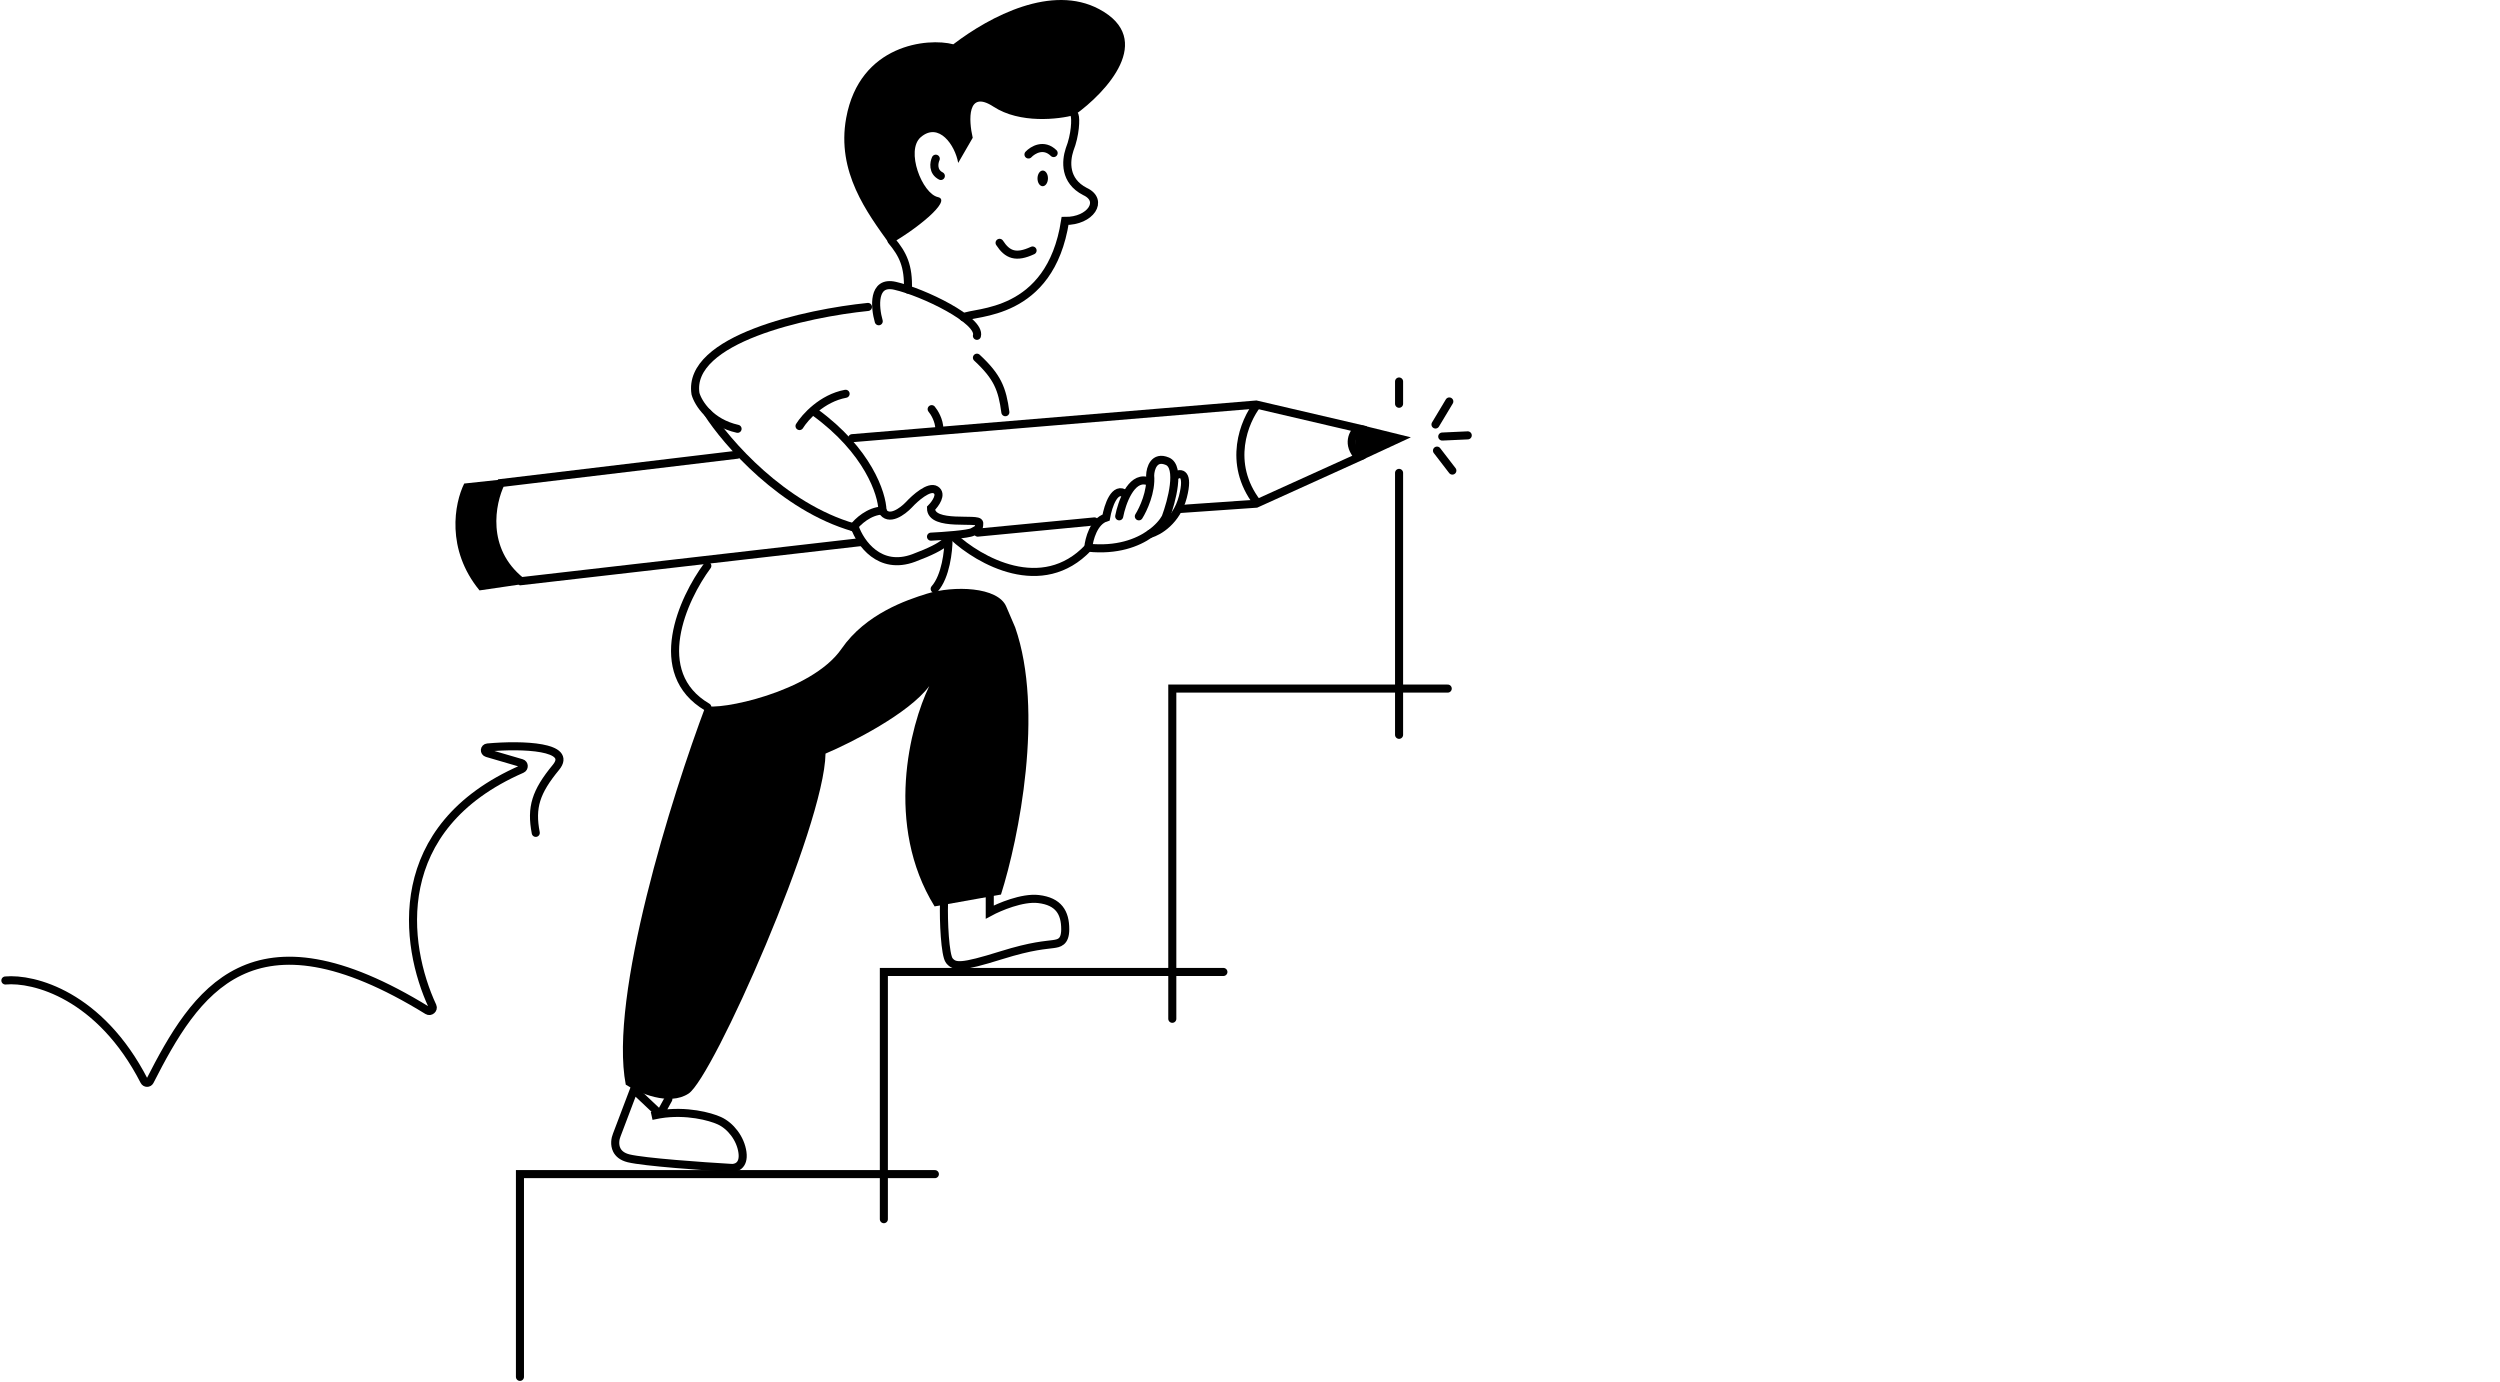
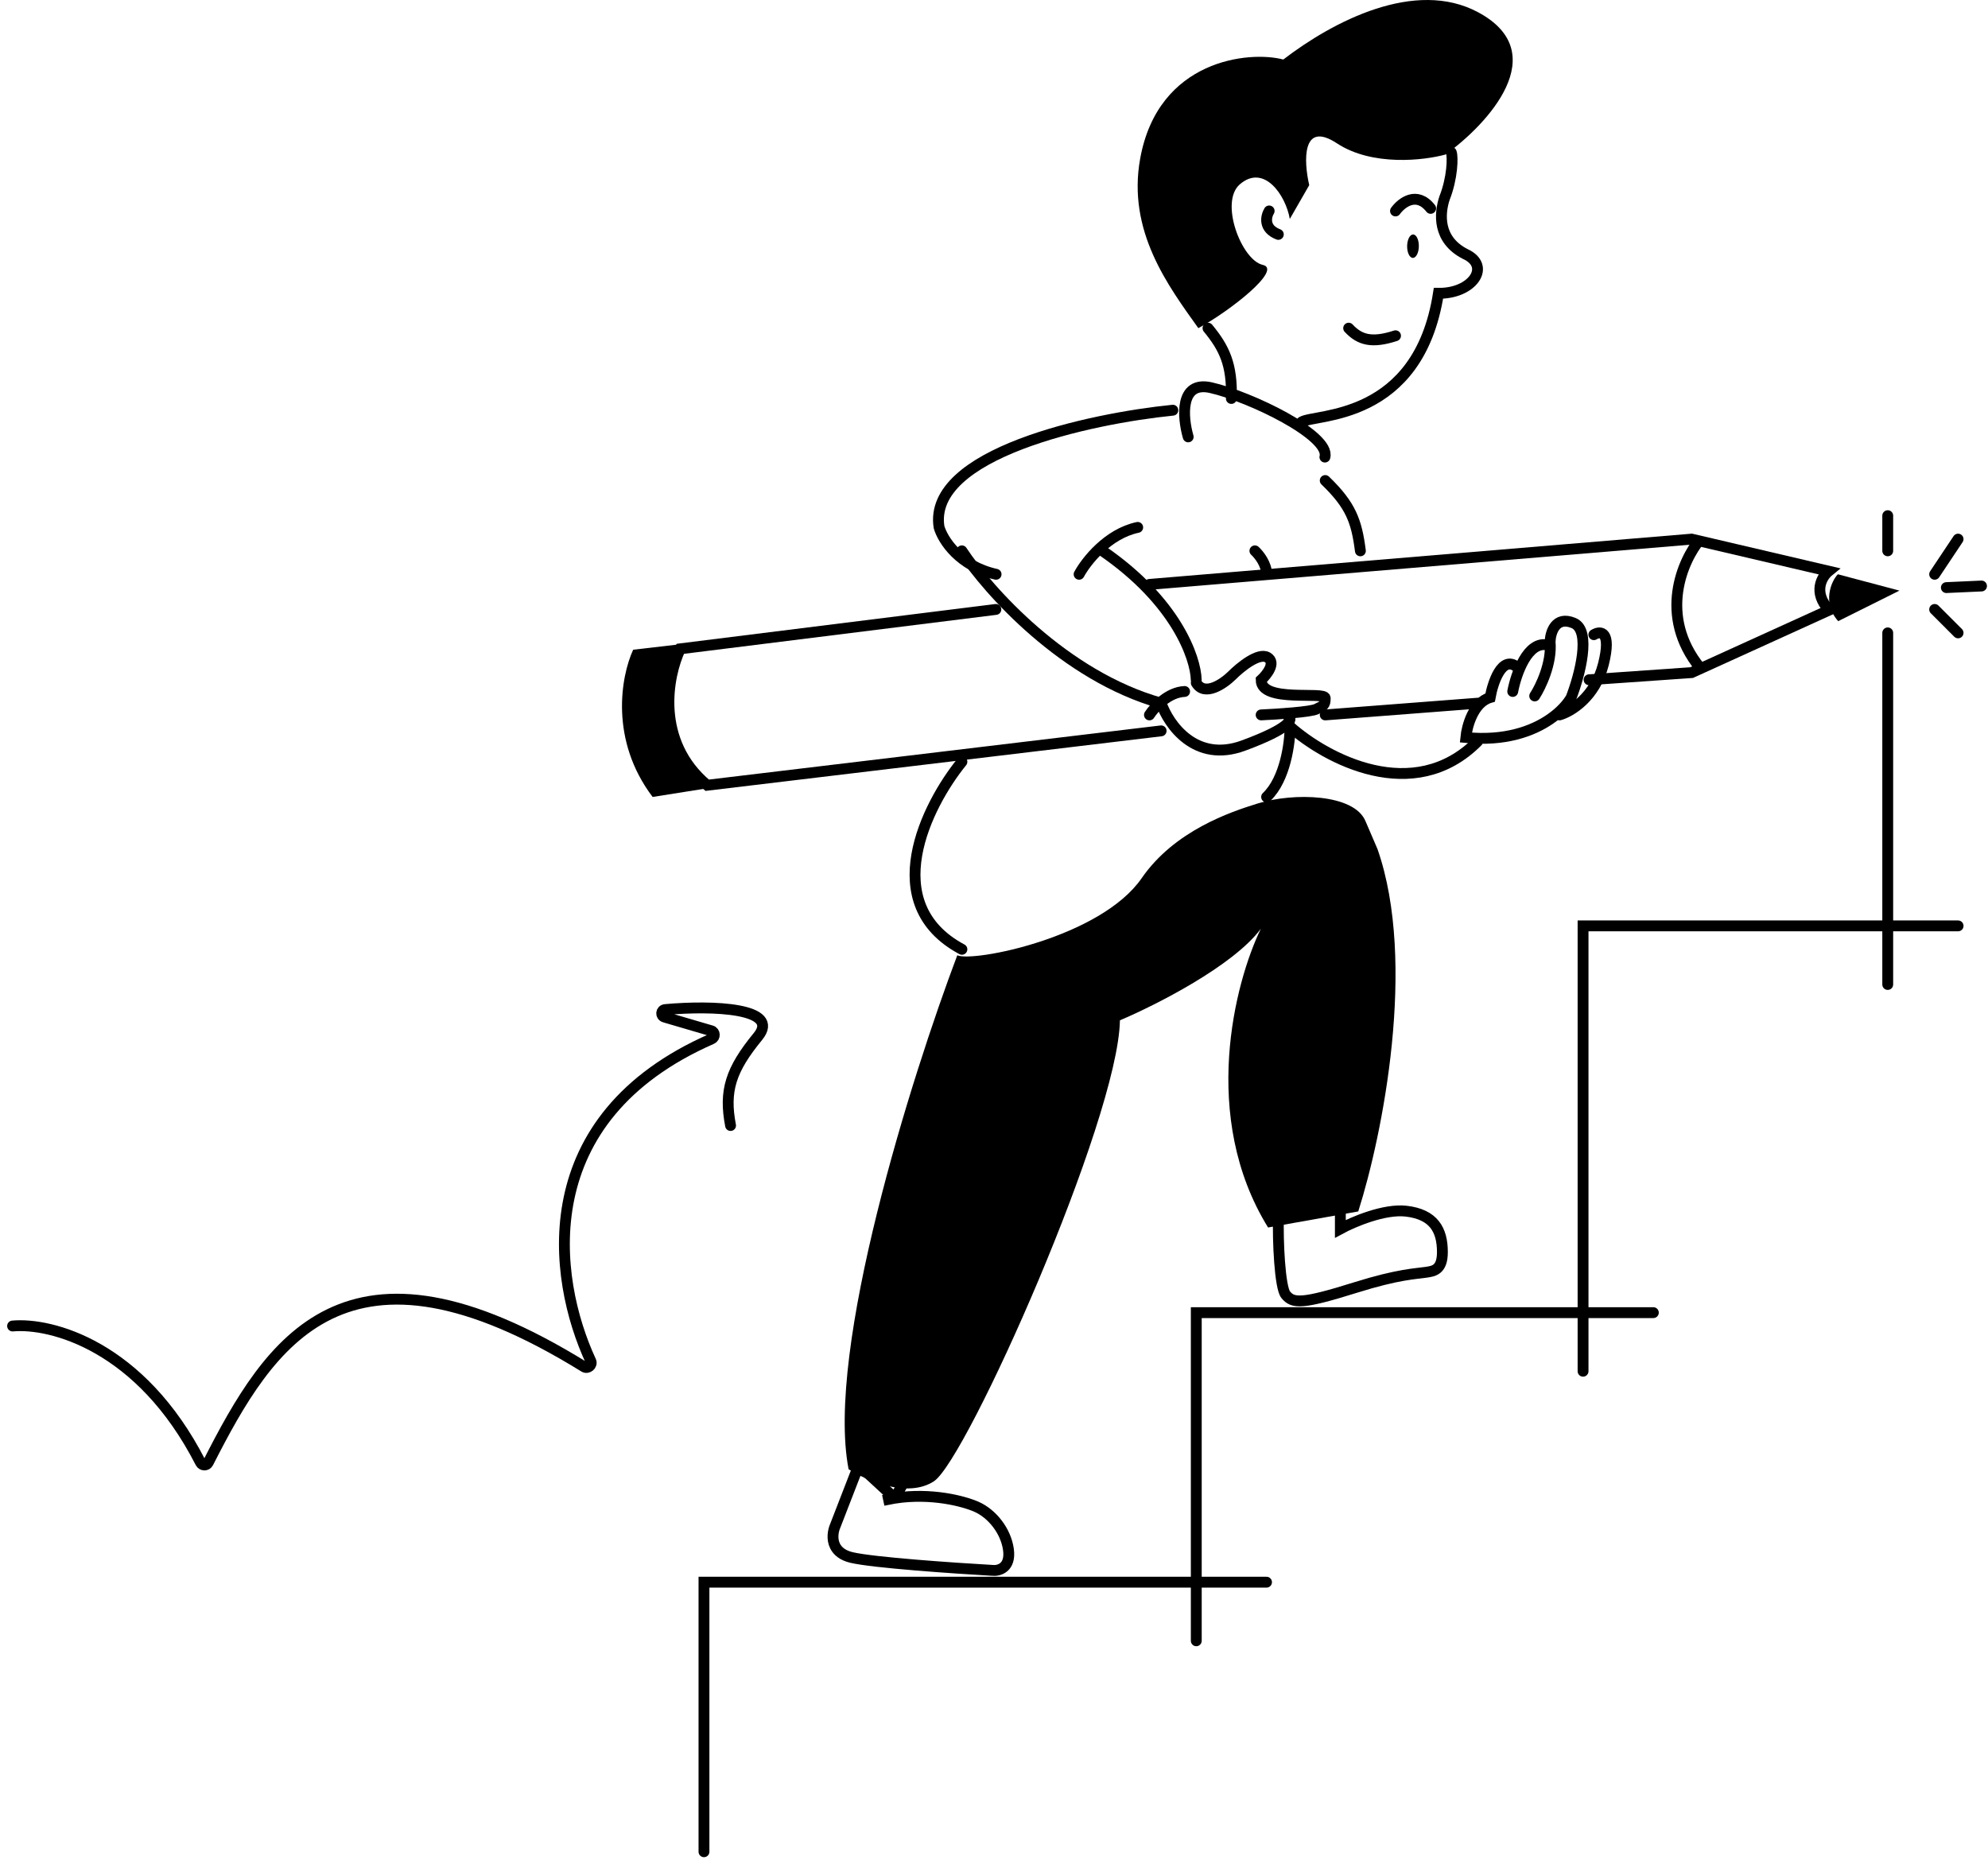
- <svg xmlns="http://www.w3.org/2000/svg" width="465" height="257" viewBox="0 0 465 257" fill="none">
-   <path d="M116.393 201.749C113.217 185.357 124.992 147.918 131.277 131.248C133.371 132.239 150.902 128.824 156.524 120.673C161.023 114.151 168.663 111.59 172.401 110.428C177.362 108.886 185.631 109.106 187.175 112.851L188.828 116.707C194.231 132.239 189.527 155.85 186.182 166.388L173.834 168.591C164.485 153.434 169.277 134.957 172.842 127.613C169.049 132.724 158.399 138.114 153.548 140.171C153.327 153.72 132.6 200.427 128.08 203.401C124.463 205.781 118.782 203.291 116.393 201.749Z" fill="black" />
-   <path d="M124.311 204.448L122.767 207.253M117.915 202.67L114.97 210.448L114.717 211.114C114.437 211.788 114.243 212.917 114.717 213.88C115.052 214.558 115.719 215.153 116.923 215.448C119.834 216.159 130.781 216.929 135.89 217.225C136.772 217.337 138.449 216.914 138.096 214.337C137.743 211.759 135.89 209.4 133.795 208.448C132.095 207.676 127.713 206.477 122.767 207.253L117.915 202.67ZM121.224 207.559C121.743 207.434 122.258 207.333 122.767 207.253L121.224 207.559Z" stroke="black" stroke-width="1.5" stroke-linecap="round" />
-   <path d="M175.585 167.993C175.474 171.262 175.772 177.697 176.579 178.681C177.574 179.893 178.79 180.003 186.196 177.689C192.121 175.838 194.486 175.816 195.923 175.596C196.918 175.443 198.134 175.309 198.134 172.841C198.134 169.756 196.918 167.663 193.16 167.222C190.153 166.869 185.864 168.691 184.096 169.646V166.671" stroke="black" stroke-width="1.5" stroke-linecap="round" />
-   <path d="M161.44 57.092C150.086 58.239 127.774 63.075 129.362 73.24C129.605 74.104 130.304 75.481 131.608 76.776C132.863 78.024 134.679 79.196 137.188 79.76" stroke="black" stroke-width="1.5" stroke-linecap="round" />
-   <path d="M131.609 76.775C135.16 82.3 145.568 94.299 158.796 98.1" stroke="black" stroke-width="1.5" stroke-linecap="round" />
-   <path d="M158.719 98.101C159.527 97.015 161.652 95.051 164.147 94.958" stroke="black" stroke-width="1.5" stroke-linecap="round" />
-   <path d="M164.142 94.957C164.068 91.855 161.451 83.855 151.57 76.672" stroke="black" stroke-width="1.5" stroke-linecap="round" />
-   <path d="M148.711 79.244C149.736 77.584 152.887 74.059 157.282 73.244" stroke="black" stroke-width="1.5" stroke-linecap="round" />
-   <path d="M173.289 76.102C173.765 76.664 174.718 78.195 174.718 79.816" stroke="black" stroke-width="1.5" stroke-linecap="round" />
-   <path d="M173.166 99.818C175.418 99.708 180.12 99.378 180.917 98.937C181.914 98.387 182.135 98.387 182.135 97.286C182.135 96.185 173.166 98.057 173.166 94.534C173.978 93.726 175.292 91.913 174.052 91.121C172.812 90.328 170.213 92.625 169.069 93.873C167.888 95.121 165.238 97.088 164.086 94.974" stroke="black" stroke-width="1.5" stroke-linecap="round" />
-   <path d="M159 98.057C159.997 100.956 163.584 106.159 169.962 103.781C176.34 101.403 176.606 100.148 175.942 99.818" stroke="black" stroke-width="1.5" stroke-linecap="round" />
-   <path d="M213.93 99.29C215.48 98.866 218.867 96.896 220.019 92.402C221.17 87.908 219.613 87.886 218.69 88.436" stroke="black" stroke-width="1.5" stroke-linecap="round" />
-   <path d="M208.172 96.037C208.652 93.54 210.342 88.723 213.265 89.428" stroke="black" stroke-width="1.5" stroke-linecap="round" />
-   <path d="M209.389 91.961C207.352 90.287 206.104 94.127 205.735 96.257C203.433 96.962 202.561 100.296 202.414 101.875C207.743 102.421 211.53 100.99 213.928 99.29C215.396 98.249 216.344 97.108 216.806 96.257C217.95 93.21 219.618 86.85 217.138 85.793C214.658 84.735 213.965 87.115 213.928 88.436C214.194 91.433 212.636 94.752 211.825 96.037" stroke="black" stroke-width="1.5" stroke-linecap="round" />
-   <path d="M177.281 99.781C182.079 104.261 193.821 110.95 202.413 101.874" stroke="black" stroke-width="1.5" stroke-linecap="round" />
-   <path d="M176.423 100.386C176.423 102.465 175.909 107.205 173.852 109.528" stroke="black" stroke-width="1.5" stroke-linecap="round" />
-   <path d="M131.562 105.244C127.035 111.355 120.696 125.168 131.562 131.53" stroke="black" stroke-width="1.5" stroke-linecap="round" />
-   <path d="M267 78.957L269.571 74.672" stroke="black" stroke-width="1.5" stroke-linecap="round" />
-   <path d="M268.258 81.198L273.001 80.978" stroke="black" stroke-width="1.5" stroke-linecap="round" />
-   <path d="M267.281 83.814L270.138 87.529" stroke="black" stroke-width="1.5" stroke-linecap="round" />
-   <path d="M173.887 218.387H96.711V256.099" stroke="black" stroke-width="1.5" stroke-linecap="round" />
-   <path d="M227.553 180.785H164.398V226.767" stroke="black" stroke-width="1.5" stroke-linecap="round" />
-   <path d="M269.277 128.076H218.047V189.496" stroke="black" stroke-width="1.5" stroke-linecap="round" />
-   <path d="M260.227 87.957V136.677" stroke="black" stroke-width="1.5" stroke-linecap="round" />
-   <path d="M260.227 70.958V75.101" stroke="black" stroke-width="1.5" stroke-linecap="round" />
-   <path d="M160.152 100.825L96.904 108.1C89.587 102.239 91.358 93.489 93.157 89.846L137.123 84.576" stroke="black" stroke-width="1.5" stroke-linecap="round" />
-   <path d="M181.859 99.068L203.567 96.982" stroke="black" stroke-width="1.5" stroke-linecap="round" />
-   <path d="M219.434 94.676L233.649 93.688L252.712 85.048C250.42 82.615 251.677 80.447 252.632 79.672L233.649 75.243L158.5 81.501" stroke="black" stroke-width="1.5" stroke-linecap="round" />
-   <path d="M86.344 89.938L92.787 89.244C88.319 99.255 93.441 106.065 96.711 108.715L89.191 109.815C82.906 102.161 84.526 93.594 86.344 89.938Z" fill="black" />
-   <path d="M253.394 85.53C251.003 83.034 252.346 80.062 253.343 79.102L262.422 81.342L253.394 85.53Z" fill="black" />
-   <path d="M233.854 75.244C231.482 78.255 228.162 86.127 233.854 93.53" stroke="black" stroke-width="1.5" />
-   <path d="M179.234 59.02C181.124 57.857 195.341 58.978 198.105 41.095C202.837 41.151 205.41 37.274 201.799 35.615C197.95 33.631 198.239 29.987 198.936 27.84C200.045 25.024 200.112 22.068 199.873 21.449" stroke="black" stroke-width="1.5" stroke-linecap="round" />
-   <path d="M193.93 34.637C194.467 34.643 194.91 33.996 194.92 33.19C194.929 32.385 194.501 31.727 193.964 31.72C193.427 31.714 192.985 32.362 192.975 33.167C192.966 33.973 193.393 34.631 193.93 34.637Z" fill="black" />
-   <path d="M191.297 28.734C192.086 27.89 194.128 26.655 195.978 28.469" stroke="black" stroke-width="1.5" stroke-linecap="round" />
-   <path d="M185.922 45.167C187.373 47.4 188.966 48.034 192.06 46.593" stroke="black" stroke-width="1.5" stroke-linecap="round" />
-   <path d="M174.052 29.518C173.716 30.256 173.434 31.932 174.997 32.73" stroke="black" stroke-width="1.5" stroke-linecap="round" />
-   <path d="M157.392 21.936C155.551 32.008 161.311 39.591 165.488 45.42C169.948 43.01 177.258 37.28 174.454 36.661C171.507 36.012 168.4 27.974 171.261 25.515C174.619 22.63 177.645 26.995 178.222 30.305L180.926 25.628C180.161 22.357 179.862 16.619 184.78 19.836C189.698 23.052 196.911 22.21 199.904 21.386C205.804 17.163 214.97 7.313 204.436 1.696C195.675 -2.976 184.274 2.931 177.315 8.238C172.603 6.994 159.902 8.202 157.392 21.936Z" fill="black" />
-   <path d="M165.82 44.746C167.95 47.31 169.008 49.439 168.876 53.85" stroke="black" stroke-width="1.5" stroke-linecap="round" />
-   <path d="M163.444 59.754C162.698 57.153 162.262 52.191 166.479 53.156C171.751 54.361 182.496 59.574 181.708 62.464" stroke="black" stroke-width="1.5" stroke-linecap="round" />
-   <path d="M181.711 66.529C185.568 70.101 186.425 72.386 186.997 76.672" stroke="black" stroke-width="1.5" stroke-linecap="round" />
-   <path d="M1 182.371C6.24 181.894 18.586 185.019 26.833 201.087C27.049 201.508 27.657 201.519 27.872 201.098C36.332 184.537 46.714 167.738 79.532 187.965C80.037 188.276 80.699 187.713 80.449 187.175C75.124 175.724 72.247 153.885 97.058 143.05C97.556 142.833 97.534 142.093 97.013 141.941L90.595 140.065C90.007 139.893 90.071 139.086 90.681 139.031C97.293 138.435 106.62 138.823 103.409 142.724C99.659 147.278 98.737 150.158 99.651 154.913" stroke="black" stroke-width="1.5" stroke-linecap="round" />
+ <svg xmlns="http://www.w3.org/2000/svg" width="248" height="232" viewBox="0 0 248 232" fill="none">
+   <path d="M105.861 183.279C102.968 168.373 113.695 134.327 119.42 119.167C121.329 120.069 137.299 116.963 142.421 109.551C146.519 103.62 153.479 101.291 156.885 100.234C161.404 98.832 168.938 99.032 170.344 102.438L171.85 105.944C176.772 120.069 172.486 141.54 169.44 151.123L158.19 153.126C149.673 139.343 154.039 122.54 157.286 115.862C153.831 120.51 144.129 125.411 139.709 127.281C139.508 139.603 120.626 182.077 116.508 184.782C113.213 186.945 108.037 184.681 105.861 183.279Z" fill="black" />
+   <path d="M113.052 184.357L111.625 186.891M107.137 182.752L104.414 189.776L104.18 190.377C103.921 190.986 103.741 192.005 104.18 192.874C104.489 193.487 105.106 194.025 106.22 194.291C108.912 194.932 119.035 195.628 123.76 195.896C124.576 195.996 126.126 195.615 125.8 193.287C125.474 190.959 123.76 188.829 121.823 187.97C120.251 187.272 116.198 186.19 111.625 186.891L107.137 182.752ZM110.197 187.167C110.677 187.054 111.154 186.963 111.625 186.891L110.197 187.167Z" stroke="black" stroke-width="1.354" stroke-linecap="round" />
+   <path d="M159.489 151.792C159.389 154.765 159.659 160.619 160.391 161.514C161.293 162.617 162.396 162.717 169.111 160.612C174.484 158.928 176.629 158.908 177.932 158.708C178.834 158.569 179.937 158.447 179.937 156.202C179.937 153.395 178.834 151.491 175.426 151.09C172.7 150.769 168.811 152.426 167.207 153.295V150.589" stroke="black" stroke-width="1.354" stroke-linecap="round" />
+   <path d="M146.311 51.171C135.987 52.207 115.7 56.574 117.143 65.753C117.365 66.532 118 67.776 119.186 68.945C120.327 70.072 121.978 71.13 124.26 71.639" stroke="black" stroke-width="1.354" stroke-linecap="round" />
+   <path d="M119.992 68.715C123.238 73.639 132.753 84.334 144.847 87.721" stroke="black" stroke-width="1.354" stroke-linecap="round" />
+   <path d="M143.391 89.184C144.044 88.173 145.761 86.346 147.777 86.26" stroke="black" stroke-width="1.354" stroke-linecap="round" />
+   <path d="M149.227 84.797C149.159 82.069 146.724 75.032 137.531 68.715" stroke="black" stroke-width="1.354" stroke-linecap="round" />
+   <path d="M134.617 71.639C135.492 70.021 138.178 66.585 141.927 65.791" stroke="black" stroke-width="1.354" stroke-linecap="round" />
+   <path d="M156.547 68.715C157.034 69.158 158.009 70.363 158.009 71.639" stroke="black" stroke-width="1.354" stroke-linecap="round" />
+   <path d="M157.325 89.182C159.331 89.091 163.521 88.819 164.231 88.455C165.119 88.001 165.317 88.001 165.317 87.093C165.317 86.185 157.325 87.729 157.325 84.822C158.049 84.156 159.219 82.66 158.114 82.006C157.009 81.352 154.694 83.248 153.674 84.277C152.622 85.307 150.261 86.93 149.234 85.185" stroke="black" stroke-width="1.354" stroke-linecap="round" />
+   <path d="M144.852 87.722C145.784 90.4 149.14 95.208 155.107 93.011C161.075 90.814 161.323 89.654 160.701 89.349" stroke="black" stroke-width="1.354" stroke-linecap="round" />
+   <path d="M194.547 89.183C195.942 88.793 198.991 86.976 200.028 82.832C201.064 78.688 199.662 78.667 198.832 79.175" stroke="black" stroke-width="1.354" stroke-linecap="round" />
+   <path d="M188.711 86.259C189.124 84.073 190.58 79.855 193.097 80.472" stroke="black" stroke-width="1.354" stroke-linecap="round" />
+   <path d="M189.228 83.199C187.368 81.712 186.229 85.123 185.892 87.014C183.789 87.64 182.994 90.6 182.859 92.002C187.725 92.488 191.183 91.217 193.373 89.707C194.714 88.783 195.579 87.769 196.002 87.014C197.046 84.308 198.569 78.66 196.305 77.721C194.04 76.782 193.407 78.895 193.373 80.069C193.616 82.73 192.194 85.677 191.452 86.818" stroke="black" stroke-width="1.354" stroke-linecap="round" />
+   <path d="M160.93 90.645C165.395 94.612 176.325 100.536 184.322 92.499" stroke="black" stroke-width="1.354" stroke-linecap="round" />
+   <path d="M160.932 90.645C160.932 92.641 160.347 97.189 158.008 99.418" stroke="black" stroke-width="1.354" stroke-linecap="round" />
+   <path d="M119.997 95.031C115.583 100.47 109.405 112.762 119.997 118.424" stroke="black" stroke-width="1.354" stroke-linecap="round" />
+   <path d="M241.344 71.639L244.268 67.253" stroke="black" stroke-width="1.354" stroke-linecap="round" />
+   <path d="M242.805 73.301L247.191 73.102" stroke="black" stroke-width="1.354" stroke-linecap="round" />
+   <path d="M241.344 76.025L244.268 78.949" stroke="black" stroke-width="1.354" stroke-linecap="round" />
+   <path d="M157.997 197.372H87.82V230.999" stroke="black" stroke-width="1.354" stroke-linecap="round" />
+   <path d="M206.253 163.747H149.234V204.684" stroke="black" stroke-width="1.354" stroke-linecap="round" />
+   <path d="M244.269 115.5H197.484V171.057" stroke="black" stroke-width="1.354" stroke-linecap="round" />
+   <path d="M235.492 78.949V122.81" stroke="black" stroke-width="1.354" stroke-linecap="round" />
+   <path d="M235.492 64.328V68.714" stroke="black" stroke-width="1.354" stroke-linecap="round" />
+   <path d="M144.85 91.173L88.221 97.956C81.67 92.492 83.255 84.334 84.866 80.938L124.231 76.025" stroke="black" stroke-width="1.354" stroke-linecap="round" />
+   <path d="M165.32 89.184L184.327 87.722" stroke="black" stroke-width="1.354" stroke-linecap="round" />
+   <path d="M198.236 84.797L211.03 83.905L228.188 76.104C226.125 73.908 227.257 71.951 228.116 71.251L211.03 67.253L143.391 72.903" stroke="black" stroke-width="1.354" stroke-linecap="round" />
+   <path d="M78.987 81.052L84.482 80.411C80.671 89.66 85.039 95.953 87.828 98.401L81.415 99.417C76.054 92.345 77.436 84.43 78.987 81.052Z" fill="black" />
+   <path d="M229.313 77.487C227.289 75.216 228.426 72.512 229.269 71.639L236.952 73.677L229.313 77.487Z" fill="black" />
+   <path d="M212.104 67.253C209.897 69.901 206.808 76.825 212.104 83.335" stroke="black" stroke-width="1.354" />
+   <path d="M162.391 52.631C164.099 51.59 176.948 52.594 179.446 36.588C183.723 36.638 186.049 33.169 182.785 31.684C179.306 29.907 179.567 26.646 180.198 24.724C181.2 22.204 181.26 19.558 181.044 19.005" stroke="black" stroke-width="1.354" stroke-linecap="round" />
+   <path d="M176.251 32.173C176.655 32.177 176.99 31.527 176.999 30.719C177.009 29.912 176.689 29.253 176.286 29.249C175.882 29.244 175.547 29.895 175.538 30.702C175.528 31.51 175.848 32.168 176.251 32.173Z" fill="black" />
+   <path d="M174.086 26.317C174.826 25.289 176.739 23.786 178.472 25.994" stroke="black" stroke-width="1.354" stroke-linecap="round" />
+   <path d="M168.242 40.937C169.625 42.422 171.142 42.844 174.09 41.885" stroke="black" stroke-width="1.354" stroke-linecap="round" />
+   <path d="M158.326 26.316C157.919 26.988 157.578 28.514 159.47 29.241" stroke="black" stroke-width="1.354" stroke-linecap="round" />
+   <path d="M142.238 19.77C140.588 28.849 145.75 35.683 149.492 40.937C153.488 38.765 160.038 33.6 157.526 33.043C154.886 32.457 152.101 25.212 154.665 22.996C157.673 20.396 160.385 24.33 160.902 27.313L163.325 23.098C162.64 20.15 162.371 14.979 166.777 17.878C171.184 20.777 177.648 20.017 180.329 19.275C185.615 15.469 193.828 6.591 184.39 1.528C176.54 -2.682 166.325 2.641 160.089 7.425C155.867 6.304 144.487 7.392 142.238 19.77Z" fill="black" />
+   <path d="M150.695 40.937C152.726 43.407 153.734 45.459 153.609 49.709" stroke="black" stroke-width="1.354" stroke-linecap="round" />
+   <path d="M148.225 54.498C147.528 52.079 147.12 47.464 151.058 48.361C155.981 49.482 166.014 54.331 165.279 57.019" stroke="black" stroke-width="1.354" stroke-linecap="round" />
+   <path d="M165.32 59.943C168.521 63.032 169.232 65.009 169.706 68.716" stroke="black" stroke-width="1.354" stroke-linecap="round" />
+   <path d="M1.57 165.414C6.327 164.98 17.536 167.825 25.024 182.461C25.22 182.844 25.772 182.854 25.967 182.471C33.648 167.387 43.074 152.085 72.87 170.509C73.328 170.792 73.929 170.279 73.702 169.79C68.868 159.359 66.255 139.468 88.781 129.599C89.233 129.402 89.213 128.728 88.74 128.589L82.913 126.881C82.379 126.724 82.437 125.989 82.992 125.939C88.994 125.396 97.462 125.75 94.547 129.303C91.143 133.451 90.306 136.074 91.136 140.404" stroke="black" stroke-width="1.354" stroke-linecap="round" />
</svg>
